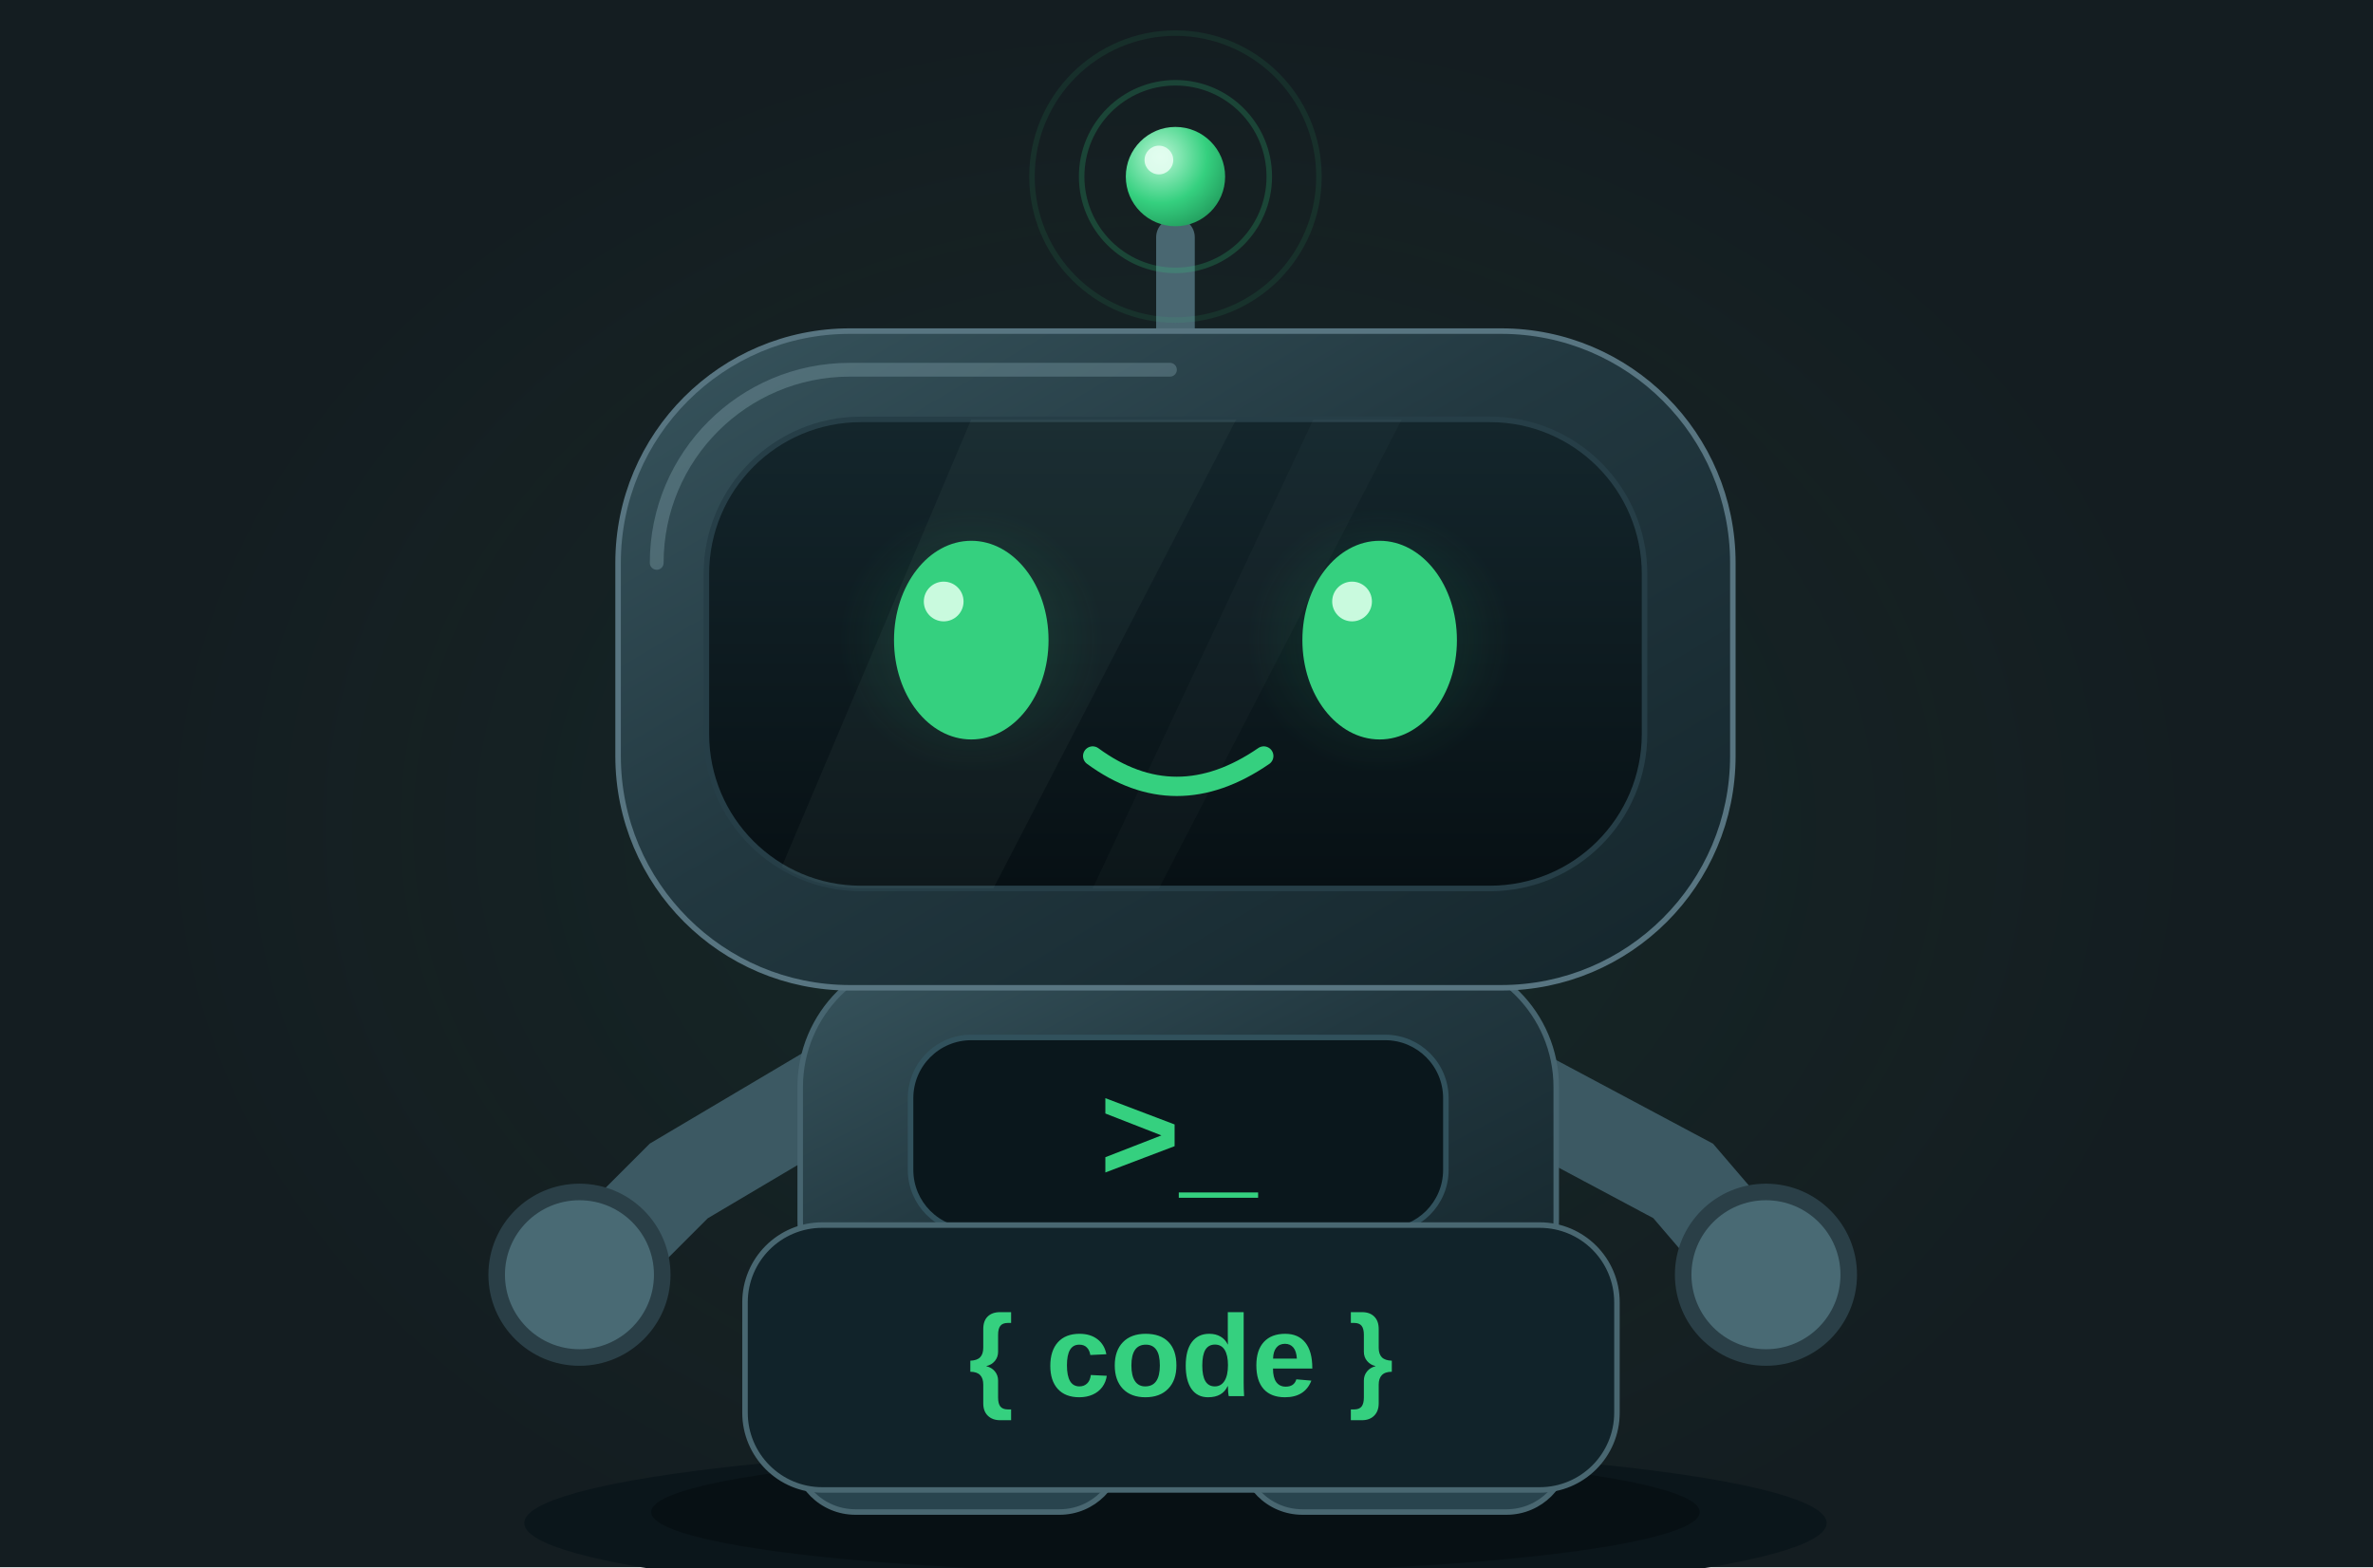
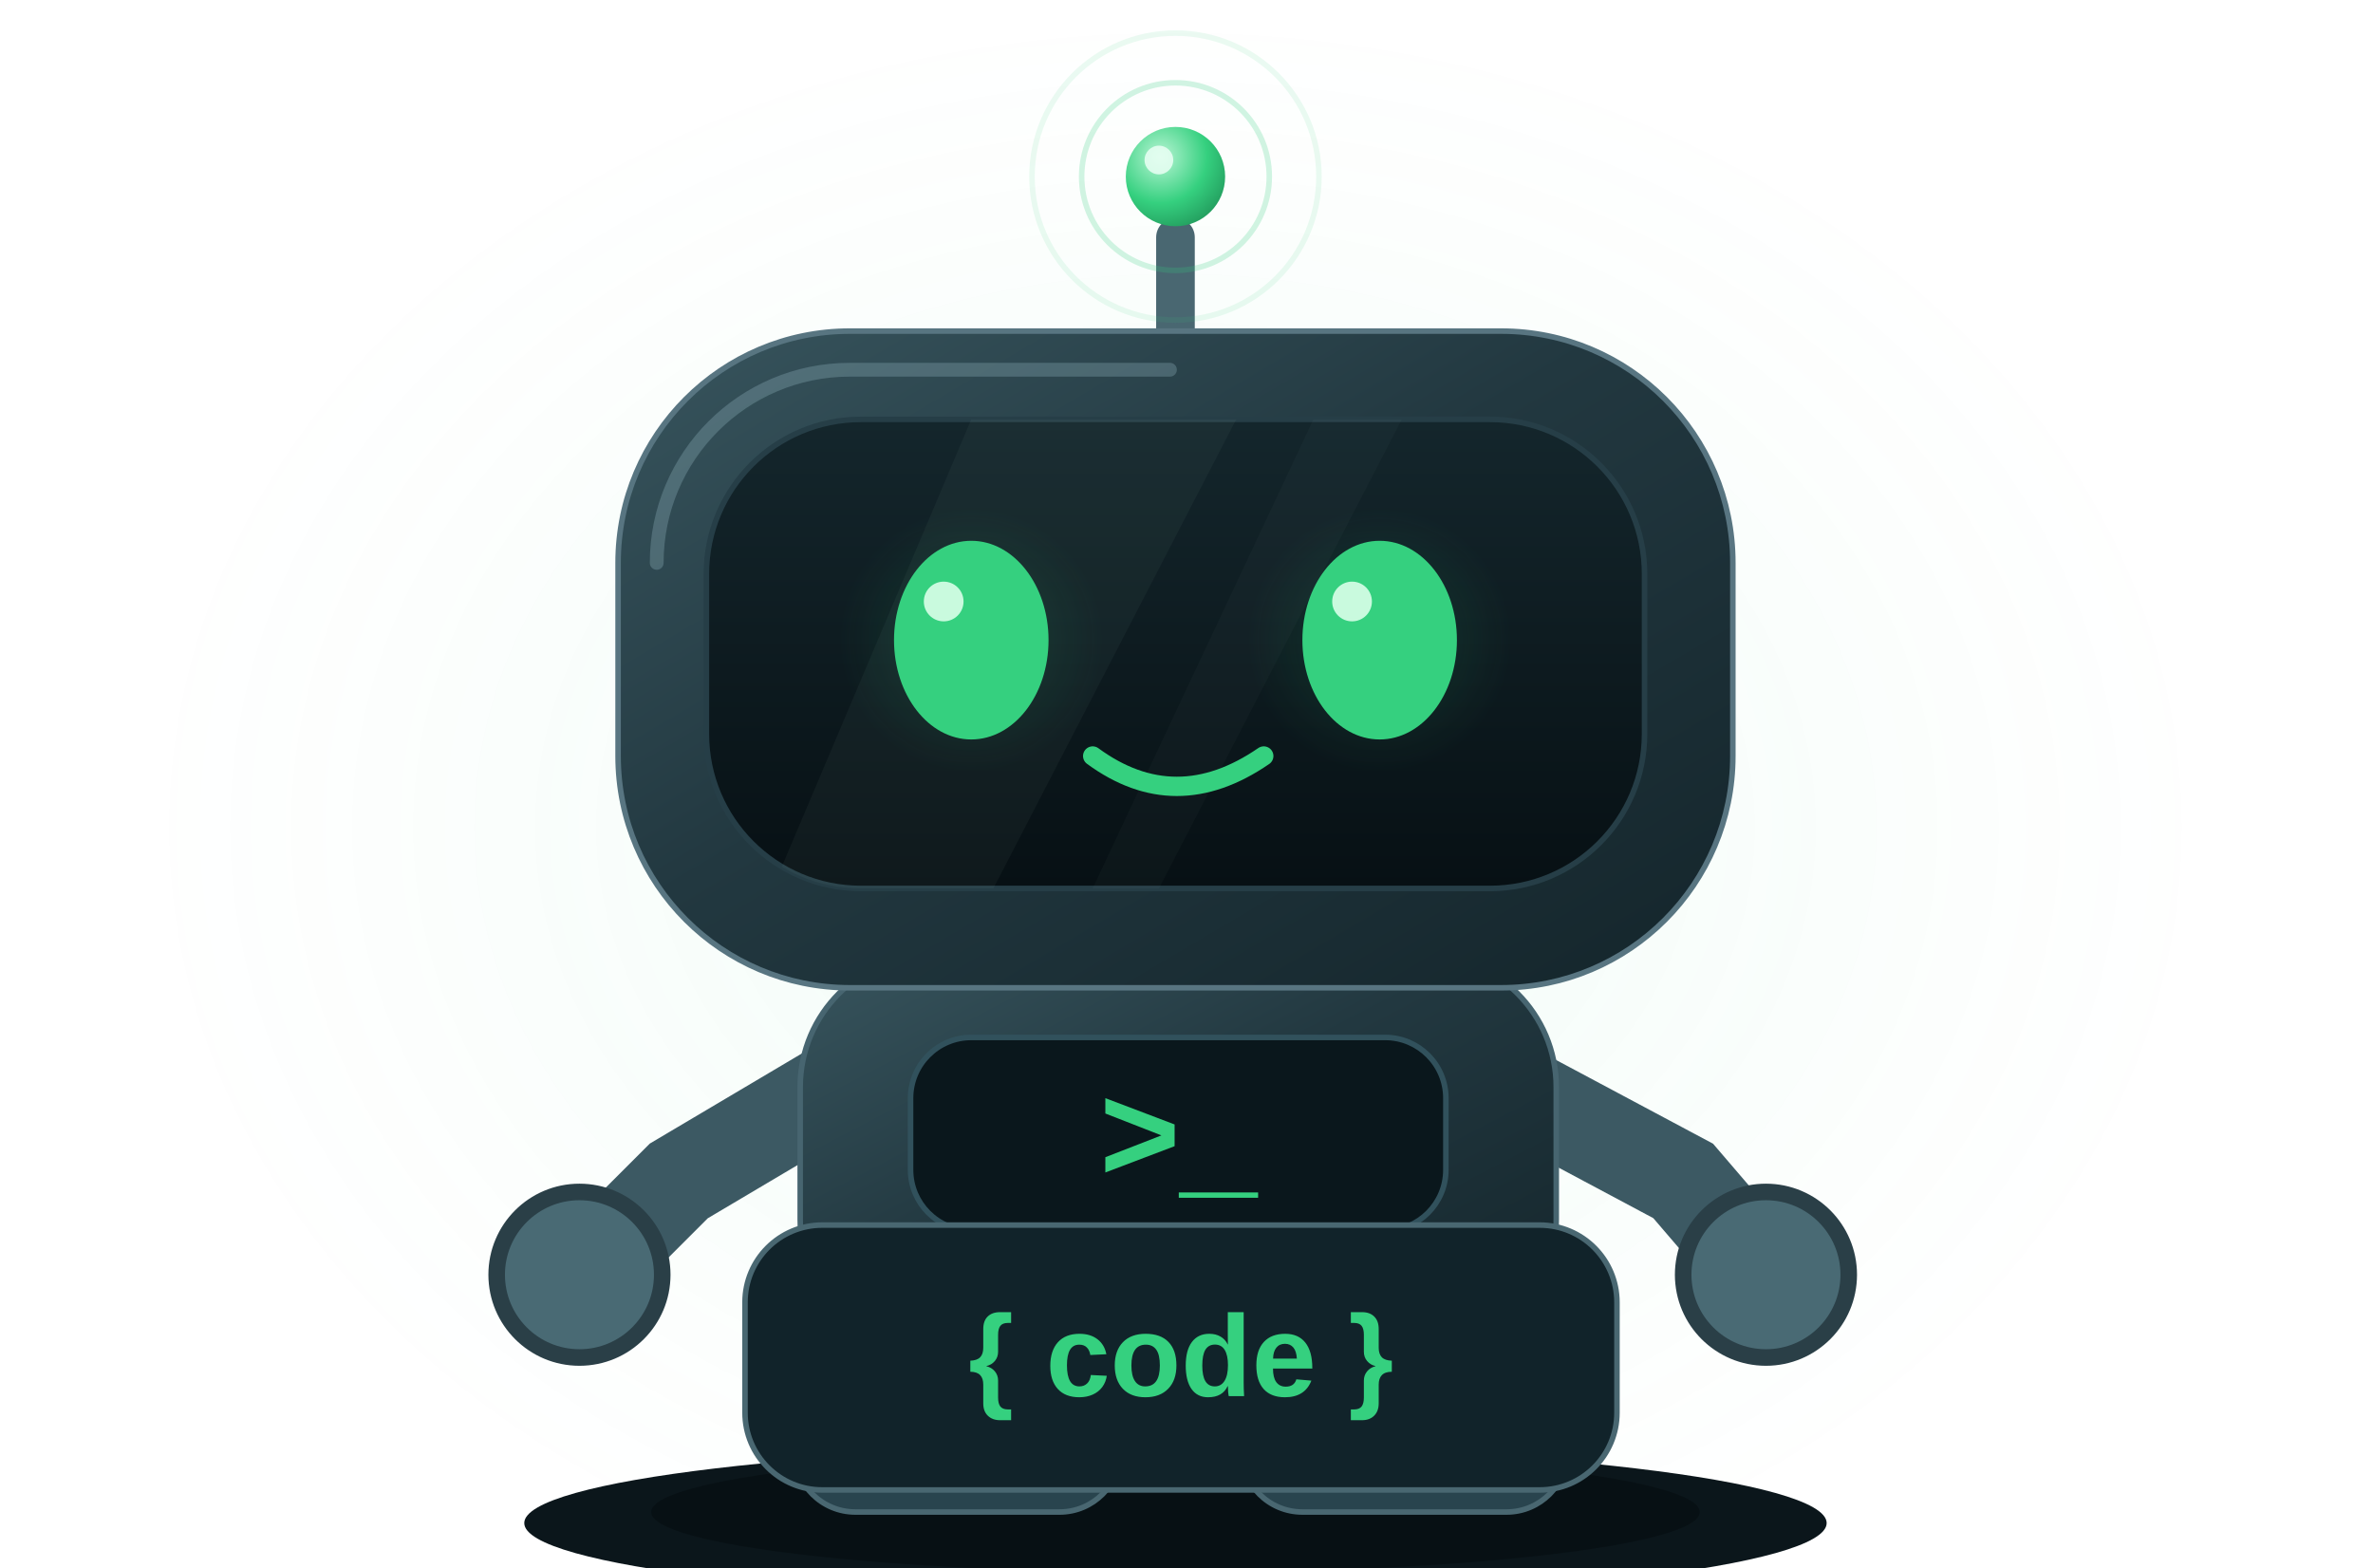
<svg xmlns="http://www.w3.org/2000/svg" width="430" height="284" viewBox="0 0 430 284">
  <defs>
    <linearGradient id="shell" x1="0" y1="0" x2="1" y2="1">
      <stop stop-color="#38555E" />
      <stop offset=".45" stop-color="#223840" />
      <stop offset="1" stop-color="#14252B" />
    </linearGradient>
    <linearGradient id="visor" x1="0" y1="0" x2="0" y2="1">
      <stop stop-color="#14262C" />
      <stop offset="1" stop-color="#071014" />
    </linearGradient>
    <radialGradient id="glow">
      <stop stop-color="#35D07F" stop-opacity=".07" />
      <stop offset=".55" stop-color="#35D07F" stop-opacity=".03" />
      <stop offset="1" stop-color="#35D07F" stop-opacity="0" />
    </radialGradient>
    <radialGradient id="eg">
      <stop stop-color="#35D07F" stop-opacity=".16" />
      <stop offset="1" stop-color="#35D07F" stop-opacity="0" />
    </radialGradient>
    <radialGradient id="ant" cx=".35" cy=".3" r=".85">
      <stop stop-color="#B8F5D4" />
      <stop offset=".55" stop-color="#35D07F" />
      <stop offset="1" stop-color="#1E8F55" />
    </radialGradient>
    <clipPath id="vc">
      <rect x="148" y="166" width="170" height="85" rx="28" />
    </clipPath>
  </defs>
-   <rect width="430" height="284" fill="#141D21" />
  <g font-family="Segoe UI, Arial, sans-serif" transform="translate(-20 -90)">
    <ellipse cx="233" cy="240" rx="190" ry="150" fill="url(#glow)" />
    <ellipse cx="233" cy="366" rx="118" ry="14" fill="#0B161B" />
    <ellipse cx="233" cy="364" rx="95" ry="11" fill="#071014" />
    <path d="M170 288 L143 304 L128 319 M295 288 L325 304 L337 318" fill="none" stroke="#3C5963" stroke-width="17" stroke-linecap="round" />
    <circle cx="125" cy="321" r="15" fill="#496A74" stroke="#2A3F47" stroke-width="3" />
    <circle cx="340" cy="321" r="15" fill="#496A74" stroke="#2A3F47" stroke-width="3" />
    <path d="M191 318 V349 M275 318 V349" stroke="#3C5963" stroke-width="23" stroke-linecap="round" />
    <rect x="164" y="342" width="59" height="22" rx="11" fill="#29444E" stroke="#496771" />
    <rect x="245" y="342" width="59" height="22" rx="11" fill="#29444E" stroke="#496771" />
    <circle cx="193" cy="353" r="4.5" fill="#1B343D" />
    <circle cx="274" cy="353" r="4.5" fill="#1B343D" />
    <rect x="165" y="263" width="137" height="72" rx="24" fill="url(#shell)" stroke="#476570" />
    <rect x="185" y="278" width="97" height="35" rx="11" fill="#0A171C" stroke="#31515C" />
    <text x="233.5" y="304" font-size="25" fill="#35D07F" font-weight="600" text-anchor="middle">&gt;_</text>
    <path d="M233 154 V133" stroke="#496771" stroke-width="7" stroke-linecap="round" />
    <circle cx="233" cy="122" r="26" fill="none" stroke="#35D07F" stroke-opacity=".1" />
    <circle cx="233" cy="122" r="17" fill="none" stroke="#35D07F" stroke-opacity=".22" />
    <circle cx="233" cy="122" r="9" fill="url(#ant)" />
    <circle cx="230" cy="119" r="2.6" fill="#EAFFF4" opacity=".85" />
    <rect x="132" y="150" width="202" height="119" rx="42" fill="url(#shell)" stroke="#587581" />
    <path d="M139 192 A35 35 0 0 1 174 157 L232 157" fill="none" stroke="#9FC3CD" stroke-opacity=".28" stroke-width="2.5" stroke-linecap="round" />
    <rect x="148" y="166" width="170" height="85" rx="28" fill="url(#visor)" stroke="#263E47" />
    <polygon points="196,166 244,166 200,251 160,251" fill="#BFE8D2" opacity=".045" clip-path="url(#vc)" />
    <polygon points="258,166 274,166 230,251 218,251" fill="#BFE8D2" opacity=".03" clip-path="url(#vc)" />
    <circle cx="196" cy="206" r="24" fill="url(#eg)" />
    <circle cx="270" cy="206" r="24" fill="url(#eg)" />
    <ellipse cx="196" cy="206" rx="14" ry="18" fill="#35D07F" />
    <ellipse cx="270" cy="206" rx="14" ry="18" fill="#35D07F" />
    <circle cx="191" cy="199" r="3.6" fill="#D9FFE9" opacity=".9" />
    <circle cx="265" cy="199" r="3.6" fill="#D9FFE9" opacity=".9" />
    <path d="M218 227 Q233 238 249 227" stroke="#35D07F" stroke-width="3.5" stroke-linecap="round" fill="none" />
    <rect x="155" y="312" width="158" height="48" rx="14" fill="#11232A" stroke="#496771" />
    <text x="234" y="343" font-size="21" fill="#35D07F" font-weight="600" text-anchor="middle">{ code }</text>
  </g>
</svg>
